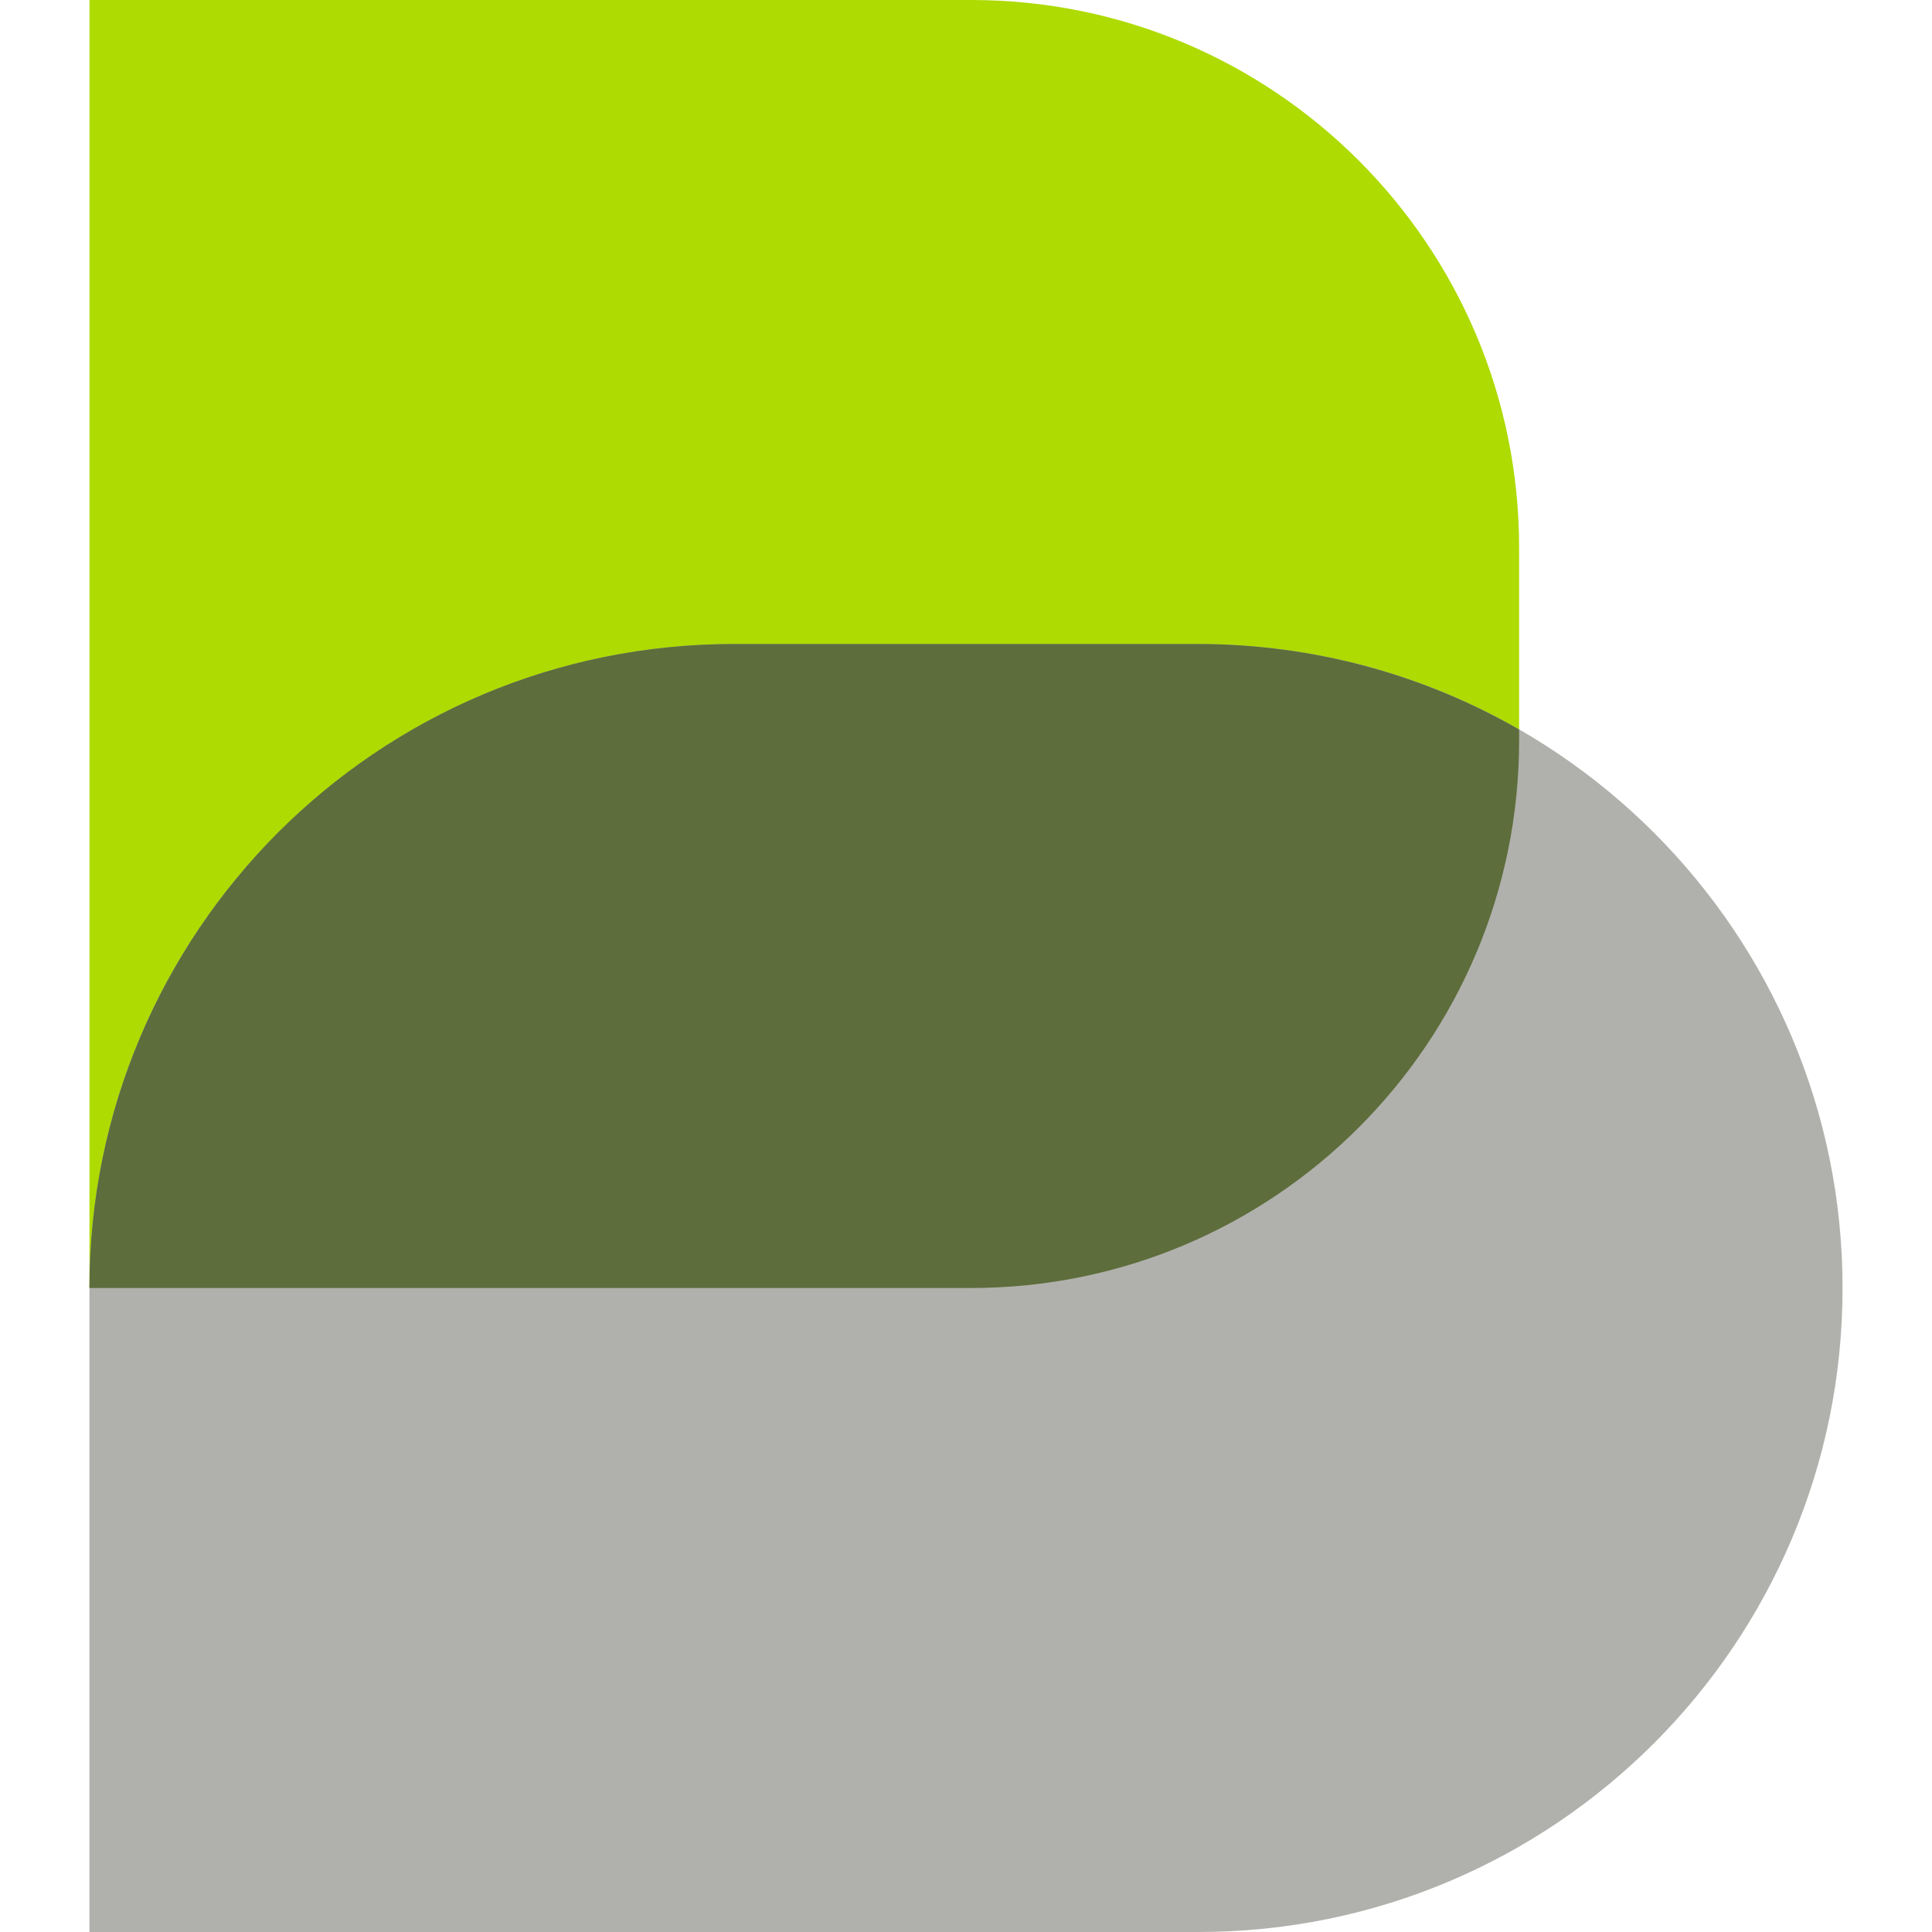
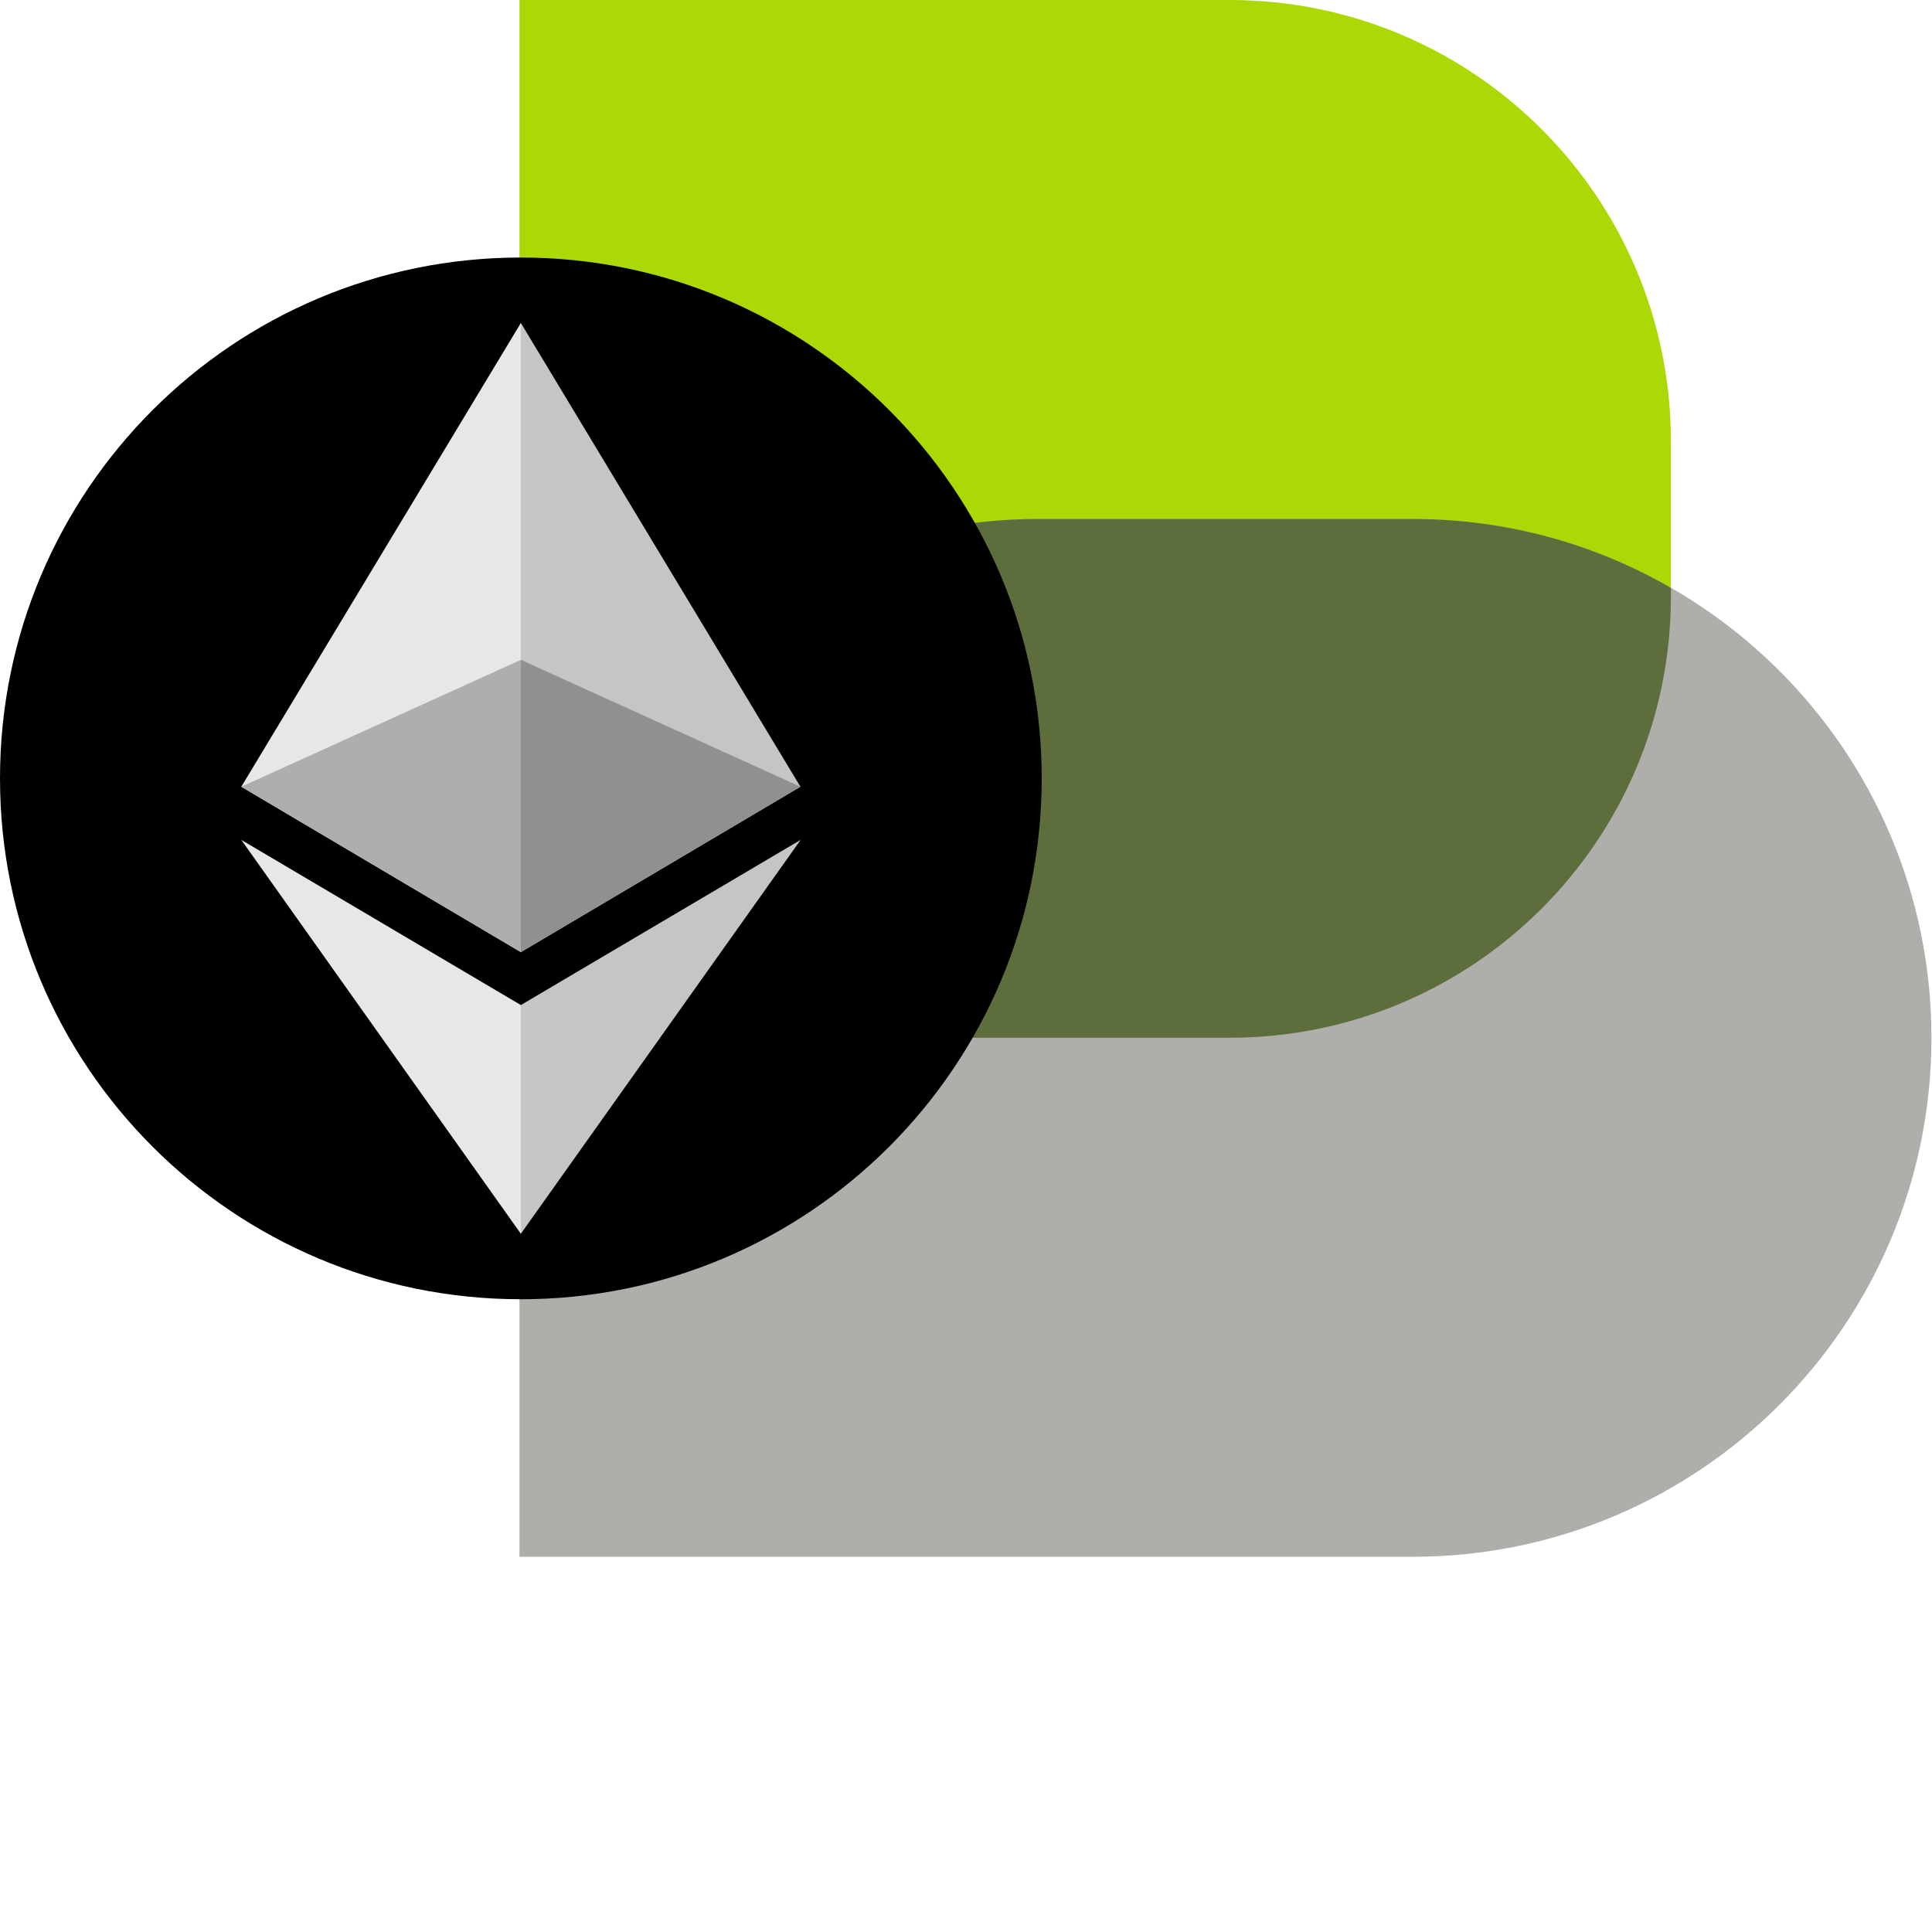
- <svg xmlns="http://www.w3.org/2000/svg" version="1.1" id="Layer_1" x="0px" y="0px" viewBox="0 0 1080 1080" style="enable-background:new 0 0 1080 1080;" xml:space="preserve">
-   <style type="text/css">
- 	.st0{fill:#AEDB01;}
- 	.st1{fill:#B0B1AC;}
- 	.st2{fill:#5D6D3C;}
- </style>
-   <g>
-     <g>
-       <path class="st0" d="M542.9,720H50V0h492.9c169.2,0,306.3,137.1,306.3,306.2v107.5C849.2,582.9,712.1,720,542.9,720" />
-       <path class="st1" d="M669.9,1080H50V720c0-198.8,161.2-360,360.1-360h259.8c198.9,0,360.1,161.2,360.1,360S868.8,1080,669.9,1080" />
-       <path class="st2" d="M849.2,407.8v6C849.2,583,712.1,720,542.8,720H50c0-99.4,40.4-189.4,105.4-254.6    C220.6,400.2,310.6,360,410.2,360h259.7C735.2,360.1,796.4,377.5,849.2,407.8" />
-     </g>
-   </g>
+ <svg xmlns="http://www.w3.org/2000/svg" width="70" height="70" viewBox="0 0 70 70" fill="none">
+   <path d="M44.552 37.6H18.821V0H44.552C53.387 0 60.54 7.162 60.54 15.988V21.604C60.54 30.438 53.387 37.6 44.552 37.6Z" fill="#ACD905" />
+   <path d="M51.184 56.405H18.821V37.6C18.821 27.219 27.235 18.804 37.617 18.804H51.184C61.566 18.804 69.98 27.219 69.98 37.6C69.98 47.982 61.566 56.405 51.184 56.405Z" fill="#AEAFAA" />
+   <path d="M60.54 21.301V21.612C60.54 30.447 53.387 37.6 44.543 37.6H18.821C18.821 32.414 20.931 27.715 24.327 24.31C27.731 20.906 32.43 18.804 37.625 18.804H51.184C54.597 18.804 57.791 19.712 60.54 21.301Z" fill="#5D6E3C" />
+   <path d="M18.872 47.074C29.294 47.074 37.743 38.625 37.743 28.203C37.743 17.78 29.294 9.331 18.872 9.331C8.449 9.331 0 17.78 0 28.203C0 38.625 8.449 47.074 18.872 47.074Z" fill="#000" />
+   <path d="M18.871 11.701L18.653 12.457V34.271L18.871 34.498L29.001 28.505L18.871 11.701Z" fill="#C5C5C5" />
+   <path d="M18.872 11.701L8.742 28.505L18.872 34.498V23.907V11.701Z" fill="#E7E7E7" />
+   <path d="M18.871 36.415L18.745 36.566V44.334L18.871 44.703L29.009 30.43L18.871 36.415Z" fill="#C5C5C5" />
+   <path d="M18.872 44.703V36.415L8.742 30.43L18.872 44.703Z" fill="#E7E7E7" />
+   <path d="M18.872 34.499L29.001 28.505L18.872 23.907V34.499Z" fill="#909090" />
+   <path d="M8.742 28.505L18.872 34.499V23.907L8.742 28.505Z" fill="#AEAEAE" />
</svg>
